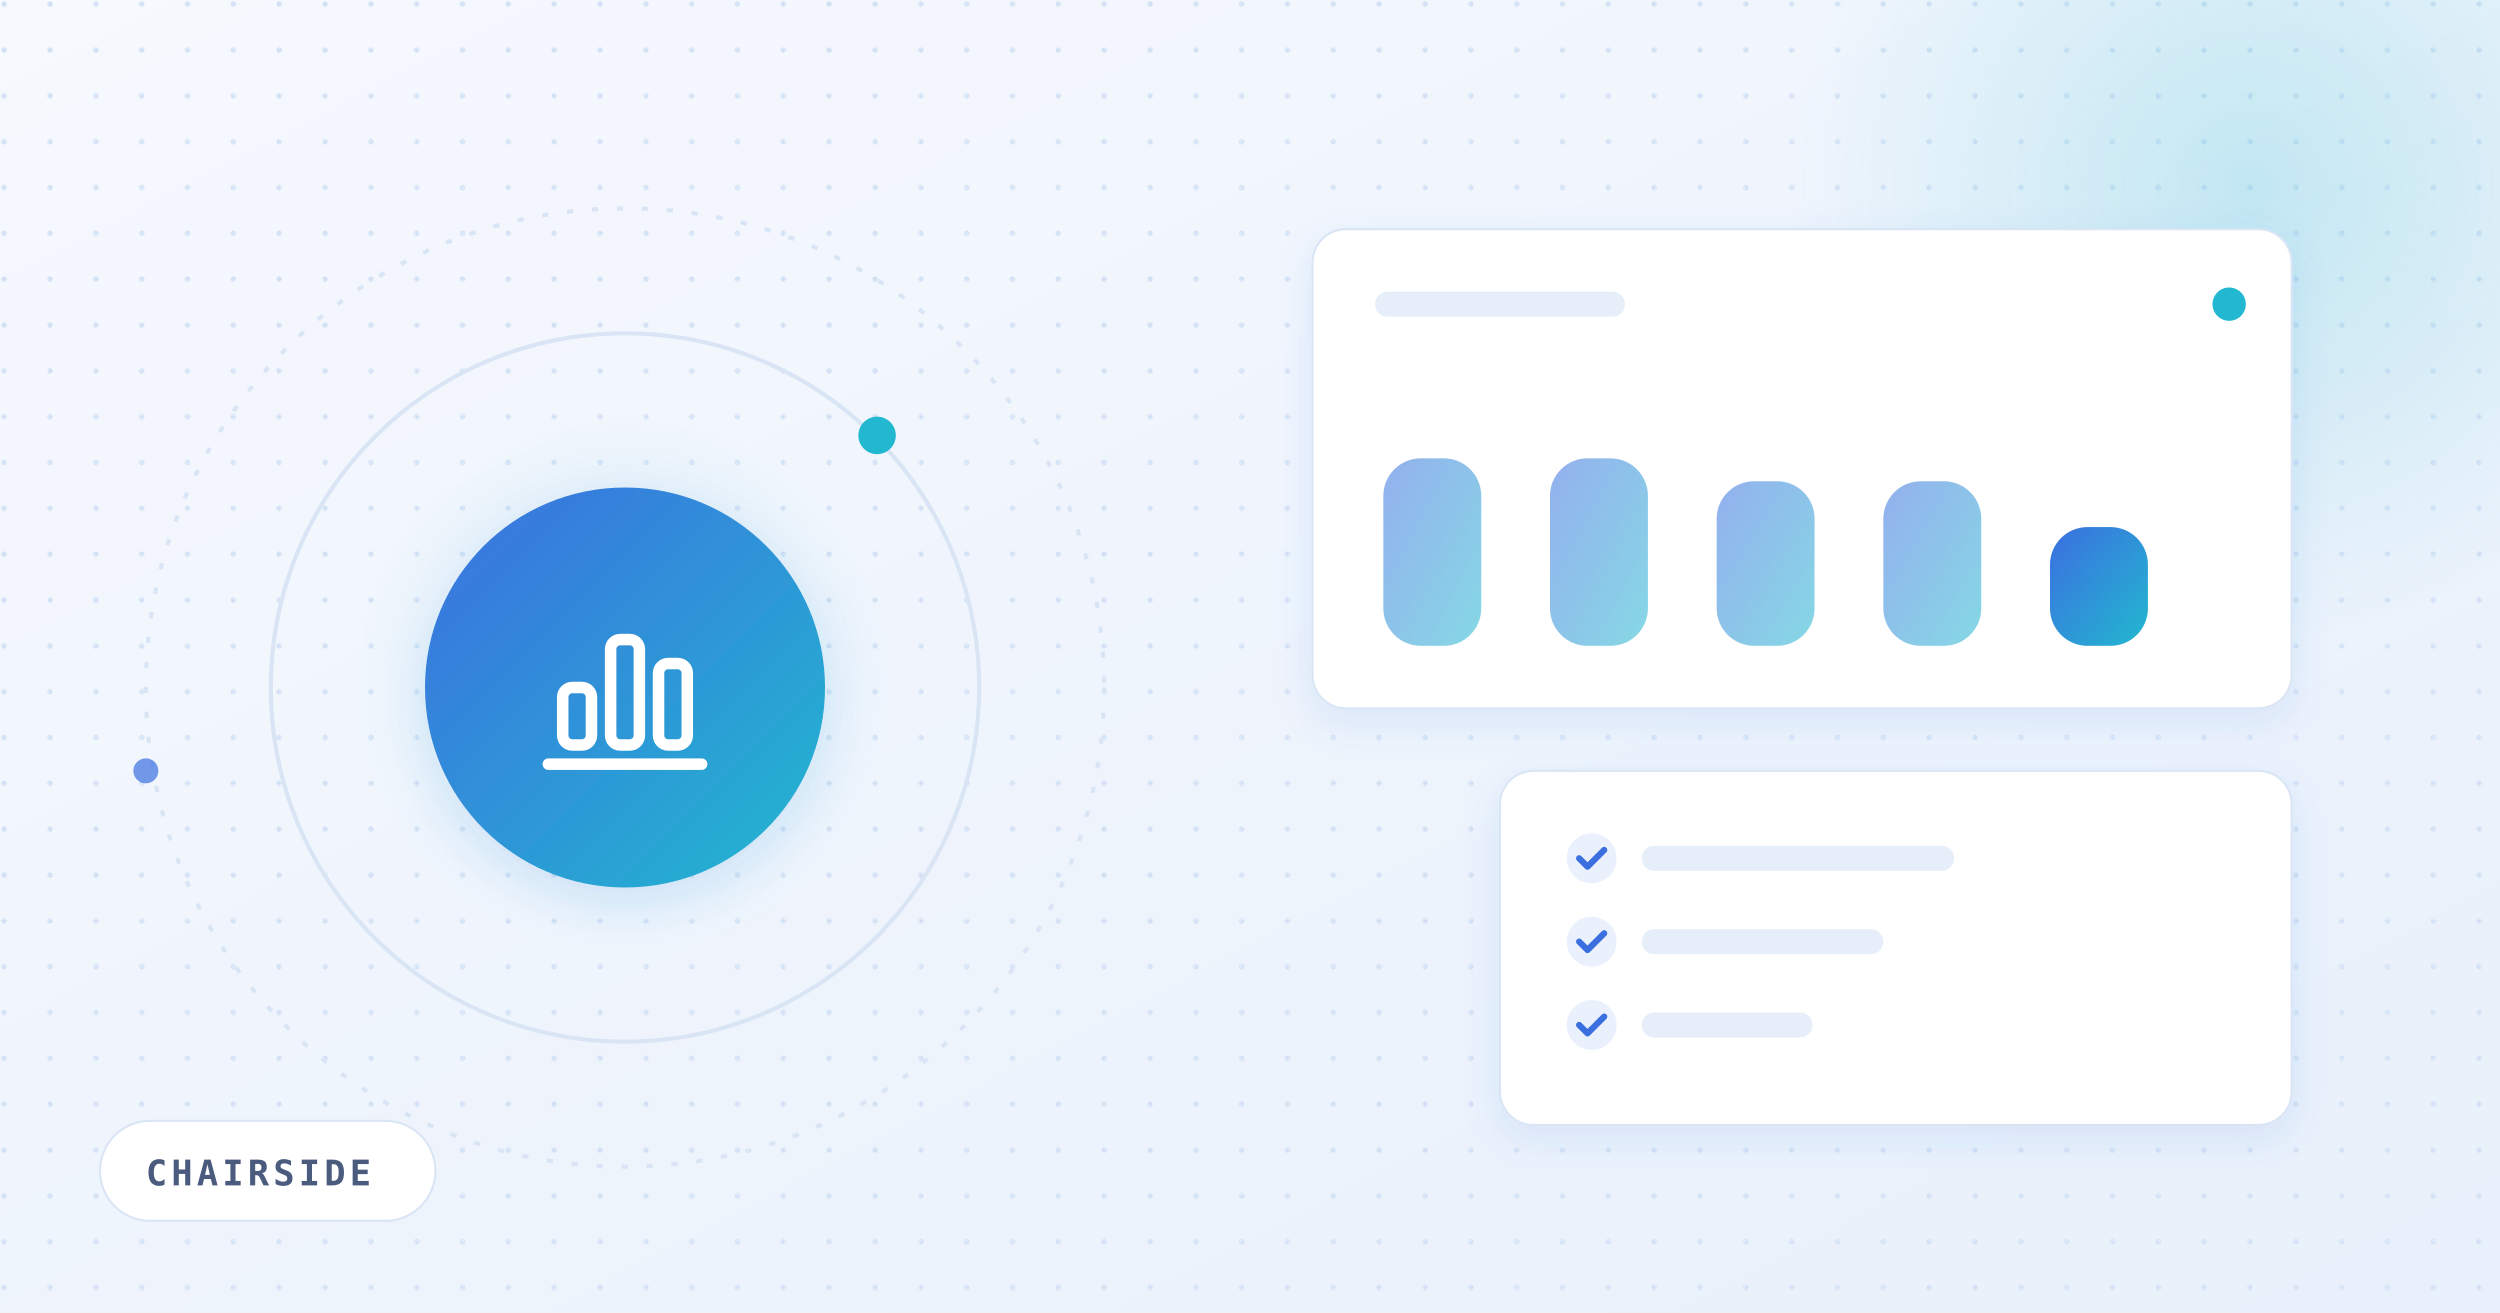
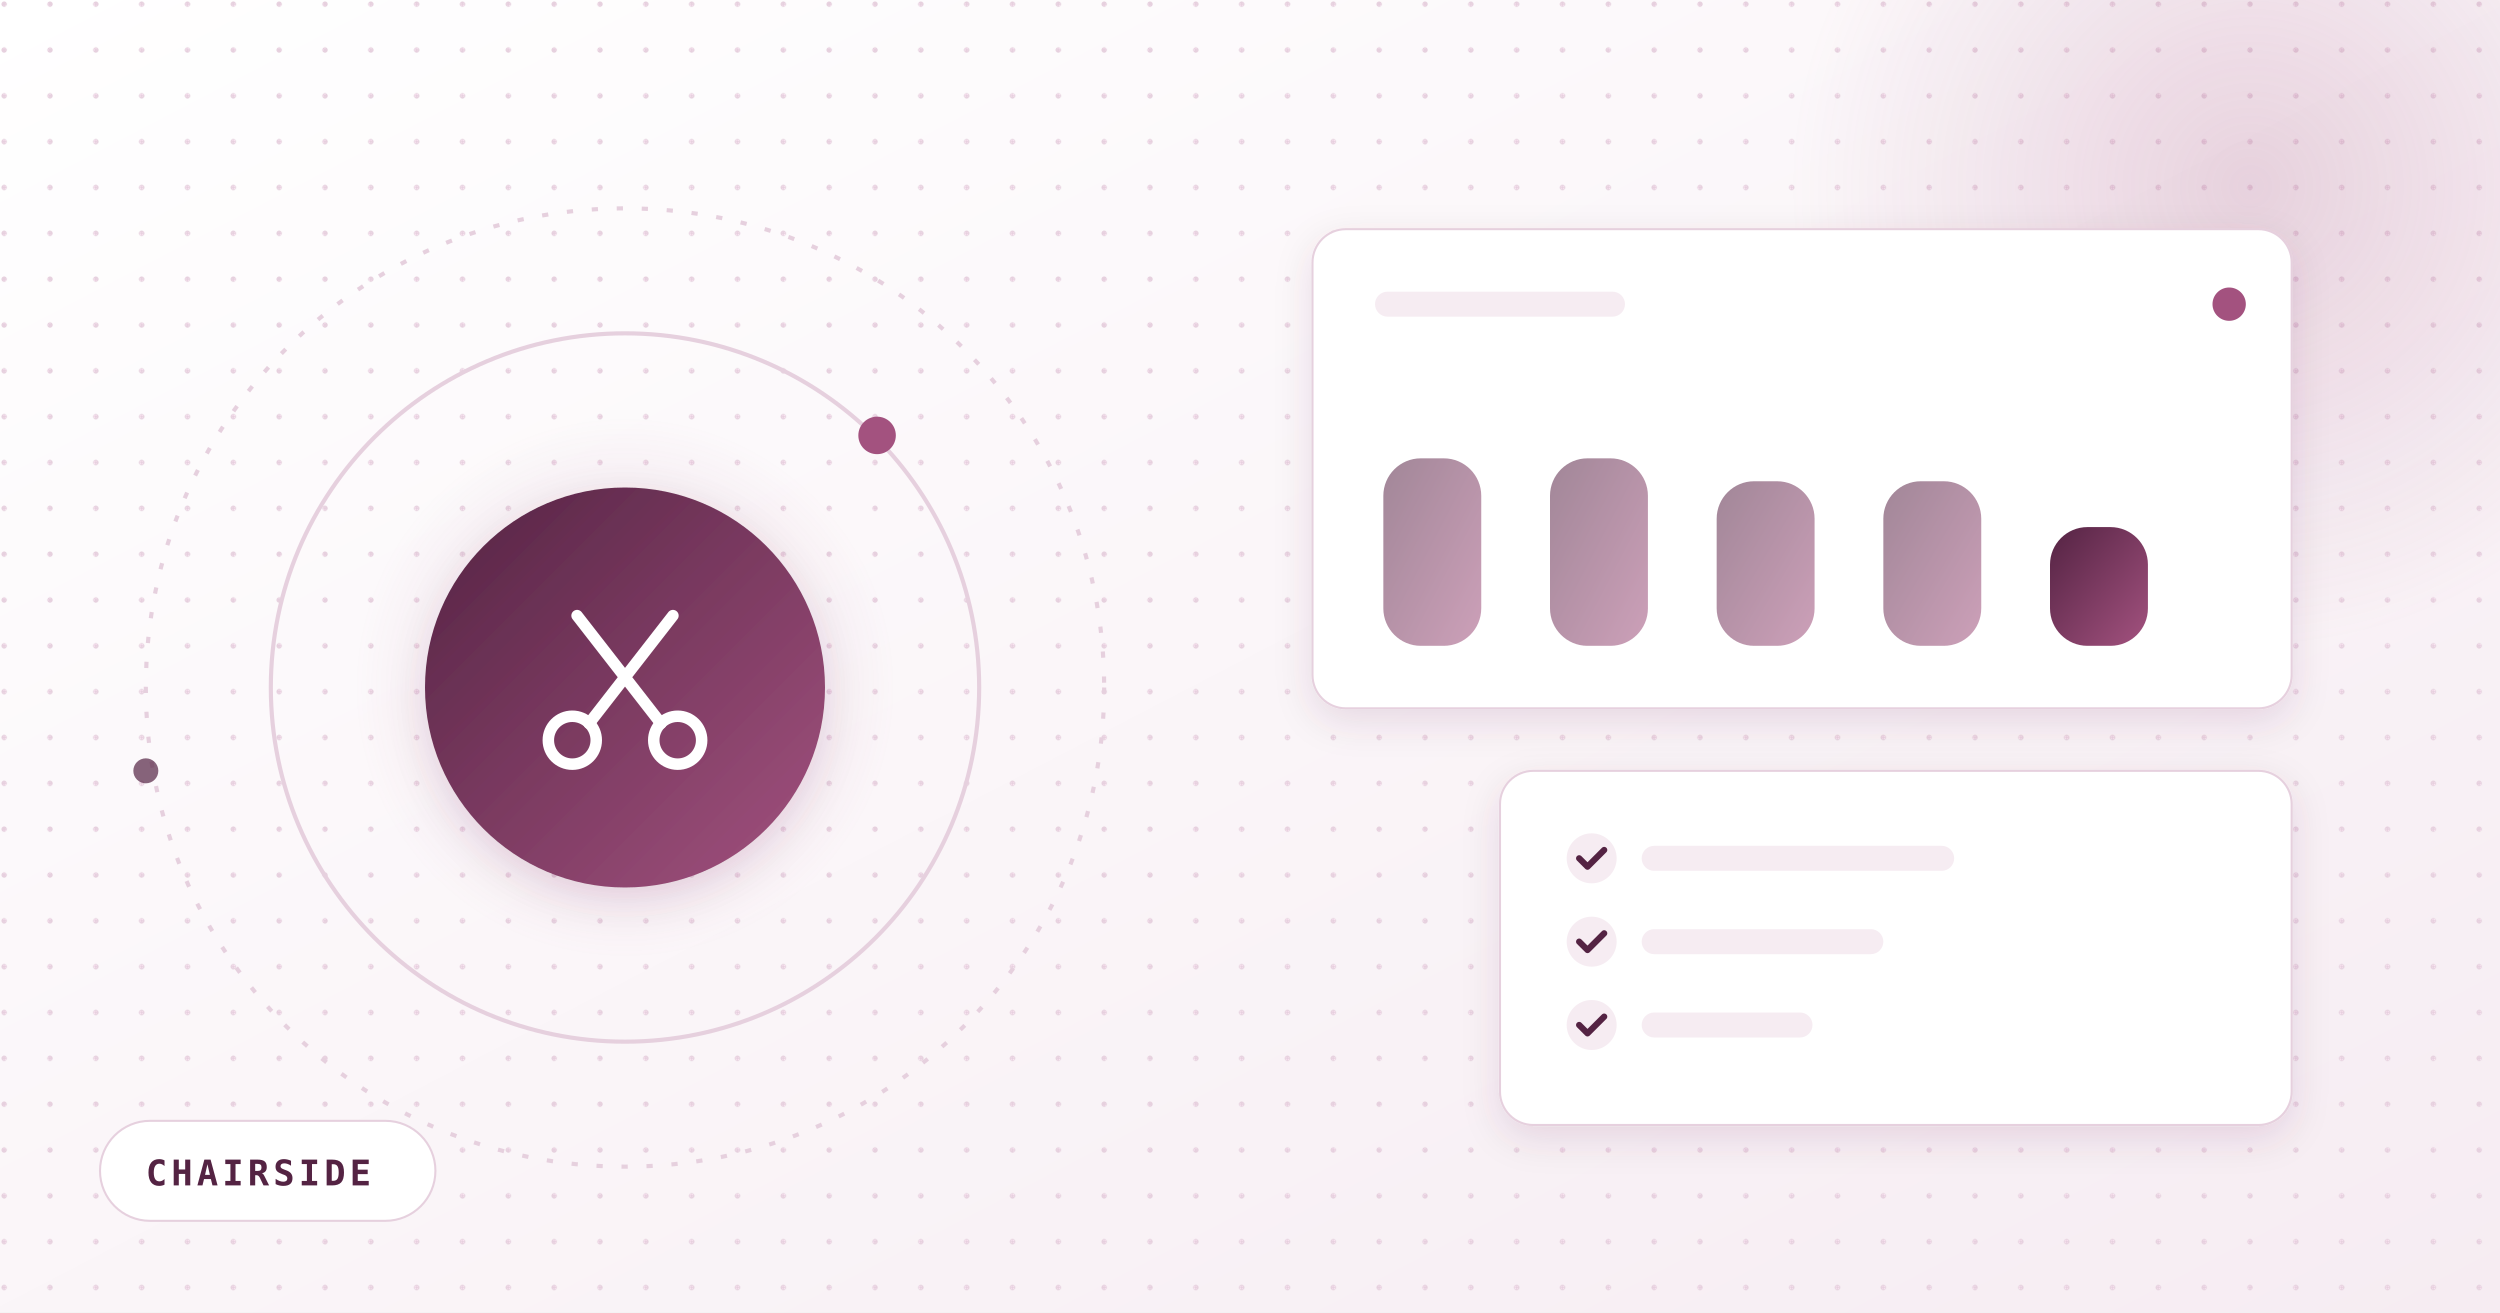
<svg xmlns="http://www.w3.org/2000/svg" viewBox="0 0 1200 630" role="img" aria-label="Chairside">
  <defs>
    <linearGradient id="w3c16e4" x1="0" y1="0" x2="1" y2="1">
-       <stop offset="0" stop-color="#F6F9FE" />
-       <stop offset="1" stop-color="#E8F0FB" />
+       <stop offset="0" stop-color="#FFFFFF" />
+       <stop offset="1" stop-color="#F6ECF2" />
    </linearGradient>
    <linearGradient id="g3c16e4" x1="0" y1="0" x2="1" y2="1">
-       <stop offset="0" stop-color="#3B6FE0" />
-       <stop offset="1" stop-color="#22B8CF" />
+       <stop offset="0" stop-color="#542343" />
+       <stop offset="1" stop-color="#A3527F" />
    </linearGradient>
    <radialGradient id="r3c16e4">
-       <stop offset="0" stop-color="#22B8CF" stop-opacity=".22" />
-       <stop offset="1" stop-color="#22B8CF" stop-opacity="0" />
+       <stop offset="0" stop-color="#A3527F" stop-opacity=".22" />
+       <stop offset="1" stop-color="#A3527F" stop-opacity="0" />
    </radialGradient>
    <filter id="l3c16e4" x="-20%" y="-20%" width="140%" height="160%">
-       <feDropShadow dx="0" dy="6" stdDeviation="9" flood-color="#3B6FE0" flood-opacity=".12" />
+       <feDropShadow dx="0" dy="6" stdDeviation="9" flood-color="#542343" flood-opacity=".12" />
    </filter>
    <pattern id="d3c16e4" width="22" height="22" patternUnits="userSpaceOnUse">
-       <circle cx="2" cy="2" r="1.3" fill="#D3E0F3" />
+       <circle cx="2" cy="2" r="1.3" fill="#E6D0DE" />
    </pattern>
  </defs>
  <rect width="1200" height="630" fill="url(#w3c16e4)" />
  <rect width="1200" height="630" fill="url(#d3c16e4)" />
  <circle cx="1080" cy="90" r="220" fill="url(#r3c16e4)" />
-   <circle cx="300" cy="330" r="170" fill="none" stroke="#D9E5F5" stroke-width="2" />
-   <circle cx="300" cy="330" r="230" fill="none" stroke="#D9E5F5" stroke-width="2" stroke-dasharray="3 9" />
-   <circle cx="421" cy="209" r="9" fill="#22B8CF" />
-   <circle cx="70" cy="370" r="6" fill="#3B6FE0" opacity=".7" />
+   <circle cx="300" cy="330" r="170" fill="none" stroke="#E6D0DE" stroke-width="2" />
+   <circle cx="300" cy="330" r="230" fill="none" stroke="#E6D0DE" stroke-width="2" stroke-dasharray="3 9" />
+   <circle cx="421" cy="209" r="9" fill="#A3527F" />
+   <circle cx="70" cy="370" r="6" fill="#542343" opacity=".7" />
  <circle cx="300" cy="330" r="130" fill="url(#r3c16e4)" />
  <circle cx="300" cy="330" r="96" fill="url(#g3c16e4)" filter="url(#l3c16e4)" />
  <g transform="translate(244.8 274.8) scale(2.300)" fill="none" stroke="#FFFFFF" stroke-width="2.4" stroke-linecap="round" stroke-linejoin="round">
-     <path d="M8 40h32" />
-     <rect x="11" y="24" width="6" height="12" rx="2" />
-     <rect x="21" y="14" width="6" height="22" rx="2" />
-     <rect x="31" y="19" width="6" height="17" rx="2" />
+     <circle cx="13" cy="35" r="5" />
+     <circle cx="35" cy="35" r="5" />
+     <path d="M16.5 31.5 34 9M31.5 31.5 14 9" />
  </g>
-   <rect x="630" y="110" width="470" height="230" rx="16" fill="#FFFFFF" stroke="#D9E5F5" filter="url(#l3c16e4)" />
-   <rect x="660" y="140" width="120" height="12" rx="6" fill="#E6EEF9" />
-   <circle cx="1070" cy="146" r="8" fill="#22B8CF" />
+   <rect x="630" y="110" width="470" height="230" rx="16" fill="#FFFFFF" stroke="#E6D0DE" filter="url(#l3c16e4)" />
+   <rect x="660" y="140" width="120" height="12" rx="6" fill="#F6ECF2" />
+   <circle cx="1070" cy="146" r="8" fill="#A3527F" />
  <rect x="664" y="220" width="47" height="90" rx="18" fill="url(#g3c16e4)" opacity="0.55" />
  <rect x="744" y="220" width="47" height="90" rx="18" fill="url(#g3c16e4)" opacity="0.55" />
  <rect x="824" y="231" width="47" height="79" rx="18" fill="url(#g3c16e4)" opacity="0.55" />
  <rect x="904" y="231" width="47" height="79" rx="18" fill="url(#g3c16e4)" opacity="0.55" />
  <rect x="984" y="253" width="47" height="57" rx="18" fill="url(#g3c16e4)" opacity="1.0" />
-   <rect x="720" y="370" width="380" height="170" rx="16" fill="#FFFFFF" stroke="#D9E5F5" filter="url(#l3c16e4)" />
-   <circle cx="764" cy="412" r="12" fill="#EAF1FD" />
-   <path d="M758 412 l4 4 l8 -8" fill="none" stroke="#3B6FE0" stroke-width="3" stroke-linecap="round" stroke-linejoin="round" />
-   <rect x="788" y="406" width="150" height="12" rx="6" fill="#E6EEF9" />
-   <circle cx="764" cy="452" r="12" fill="#EAF1FD" />
-   <path d="M758 452 l4 4 l8 -8" fill="none" stroke="#3B6FE0" stroke-width="3" stroke-linecap="round" stroke-linejoin="round" />
-   <rect x="788" y="446" width="116" height="12" rx="6" fill="#E6EEF9" />
-   <circle cx="764" cy="492" r="12" fill="#EAF1FD" />
-   <path d="M758 492 l4 4 l8 -8" fill="none" stroke="#3B6FE0" stroke-width="3" stroke-linecap="round" stroke-linejoin="round" />
-   <rect x="788" y="486" width="82" height="12" rx="6" fill="#E6EEF9" />
-   <rect x="48" y="538" width="161" height="48" rx="24" fill="#FFFFFF" stroke="#D9E5F5" />
-   <text x="70" y="569" font-family="ui-monospace, SF Mono, Menlo, Consolas, monospace" font-size="17" font-weight="700" letter-spacing="2" fill="#4A5B7E">CHAIRSIDE</text>
+   <rect x="720" y="370" width="380" height="170" rx="16" fill="#FFFFFF" stroke="#E6D0DE" filter="url(#l3c16e4)" />
+   <circle cx="764" cy="412" r="12" fill="#F6ECF2" />
+   <path d="M758 412 l4 4 l8 -8" fill="none" stroke="#542343" stroke-width="3" stroke-linecap="round" stroke-linejoin="round" />
+   <rect x="788" y="406" width="150" height="12" rx="6" fill="#F6ECF2" />
+   <circle cx="764" cy="452" r="12" fill="#F6ECF2" />
+   <path d="M758 452 l4 4 l8 -8" fill="none" stroke="#542343" stroke-width="3" stroke-linecap="round" stroke-linejoin="round" />
+   <rect x="788" y="446" width="116" height="12" rx="6" fill="#F6ECF2" />
+   <circle cx="764" cy="492" r="12" fill="#F6ECF2" />
+   <path d="M758 492 l4 4 l8 -8" fill="none" stroke="#542343" stroke-width="3" stroke-linecap="round" stroke-linejoin="round" />
+   <rect x="788" y="486" width="82" height="12" rx="6" fill="#F6ECF2" />
+   <rect x="48" y="538" width="161" height="48" rx="24" fill="#FFFFFF" stroke="#E6D0DE" />
+   <text x="70" y="569" font-family="ui-monospace, SF Mono, Menlo, Consolas, monospace" font-size="17" font-weight="700" letter-spacing="2" fill="#542343">CHAIRSIDE</text>
</svg>
